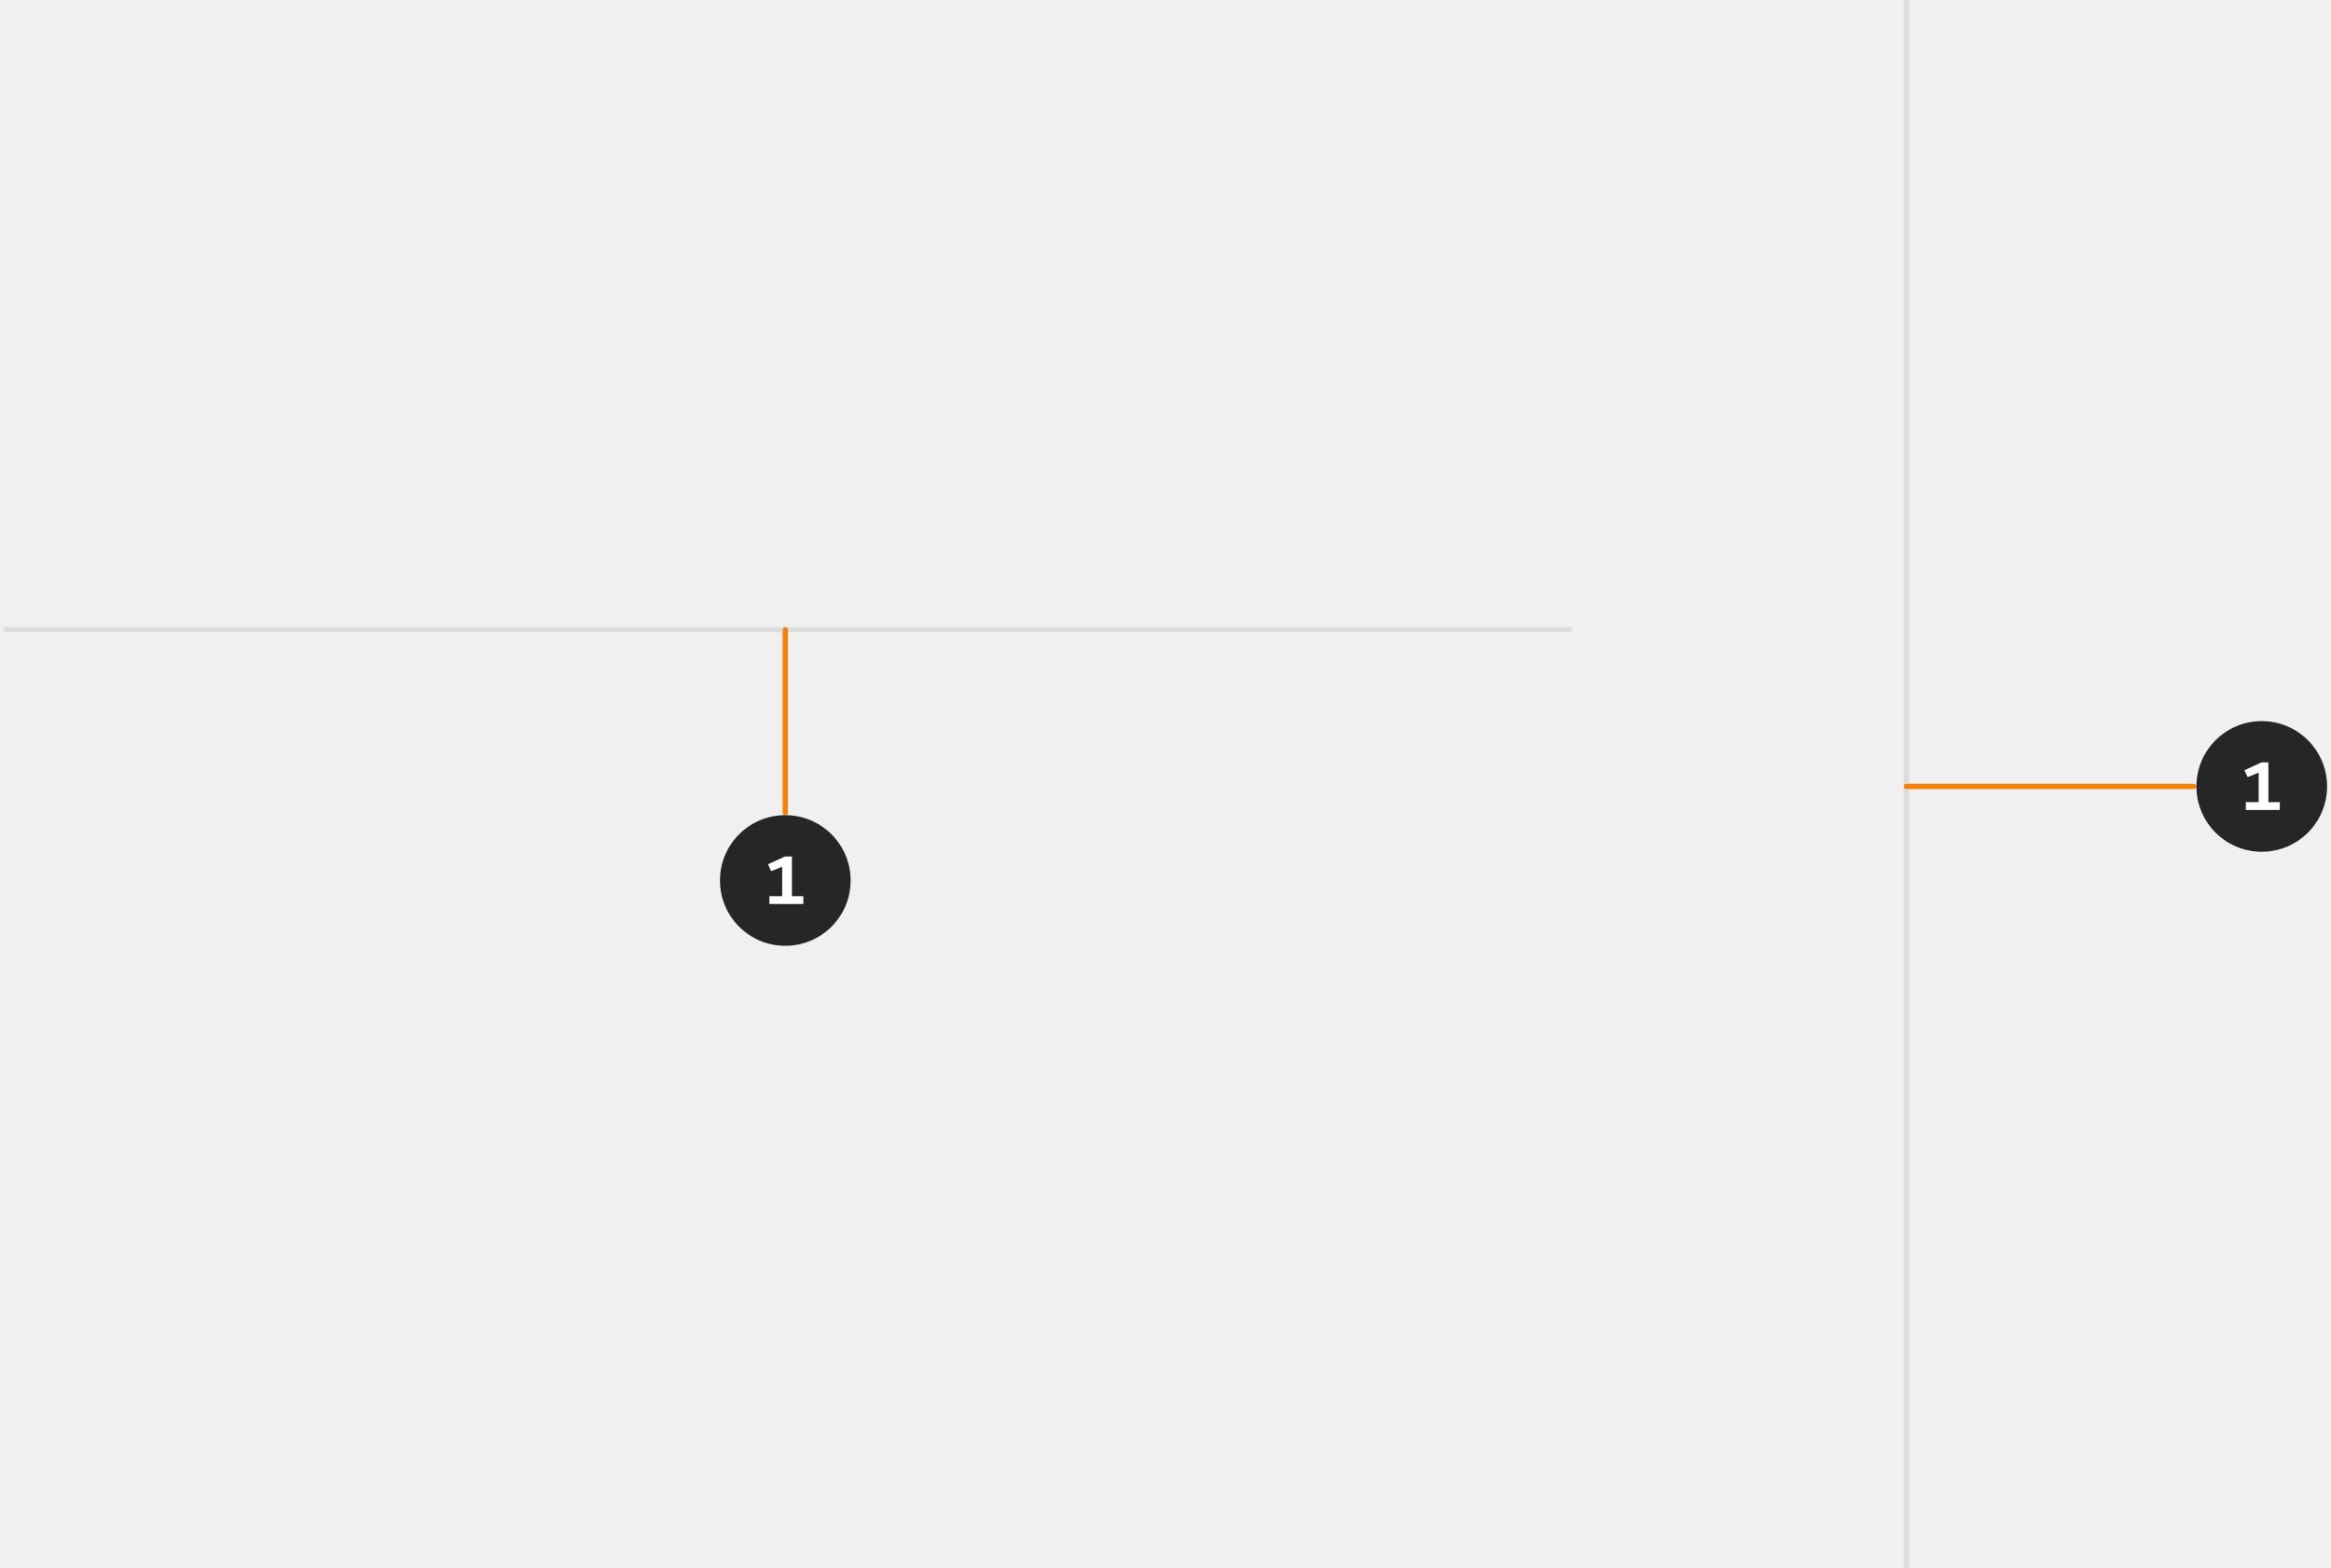
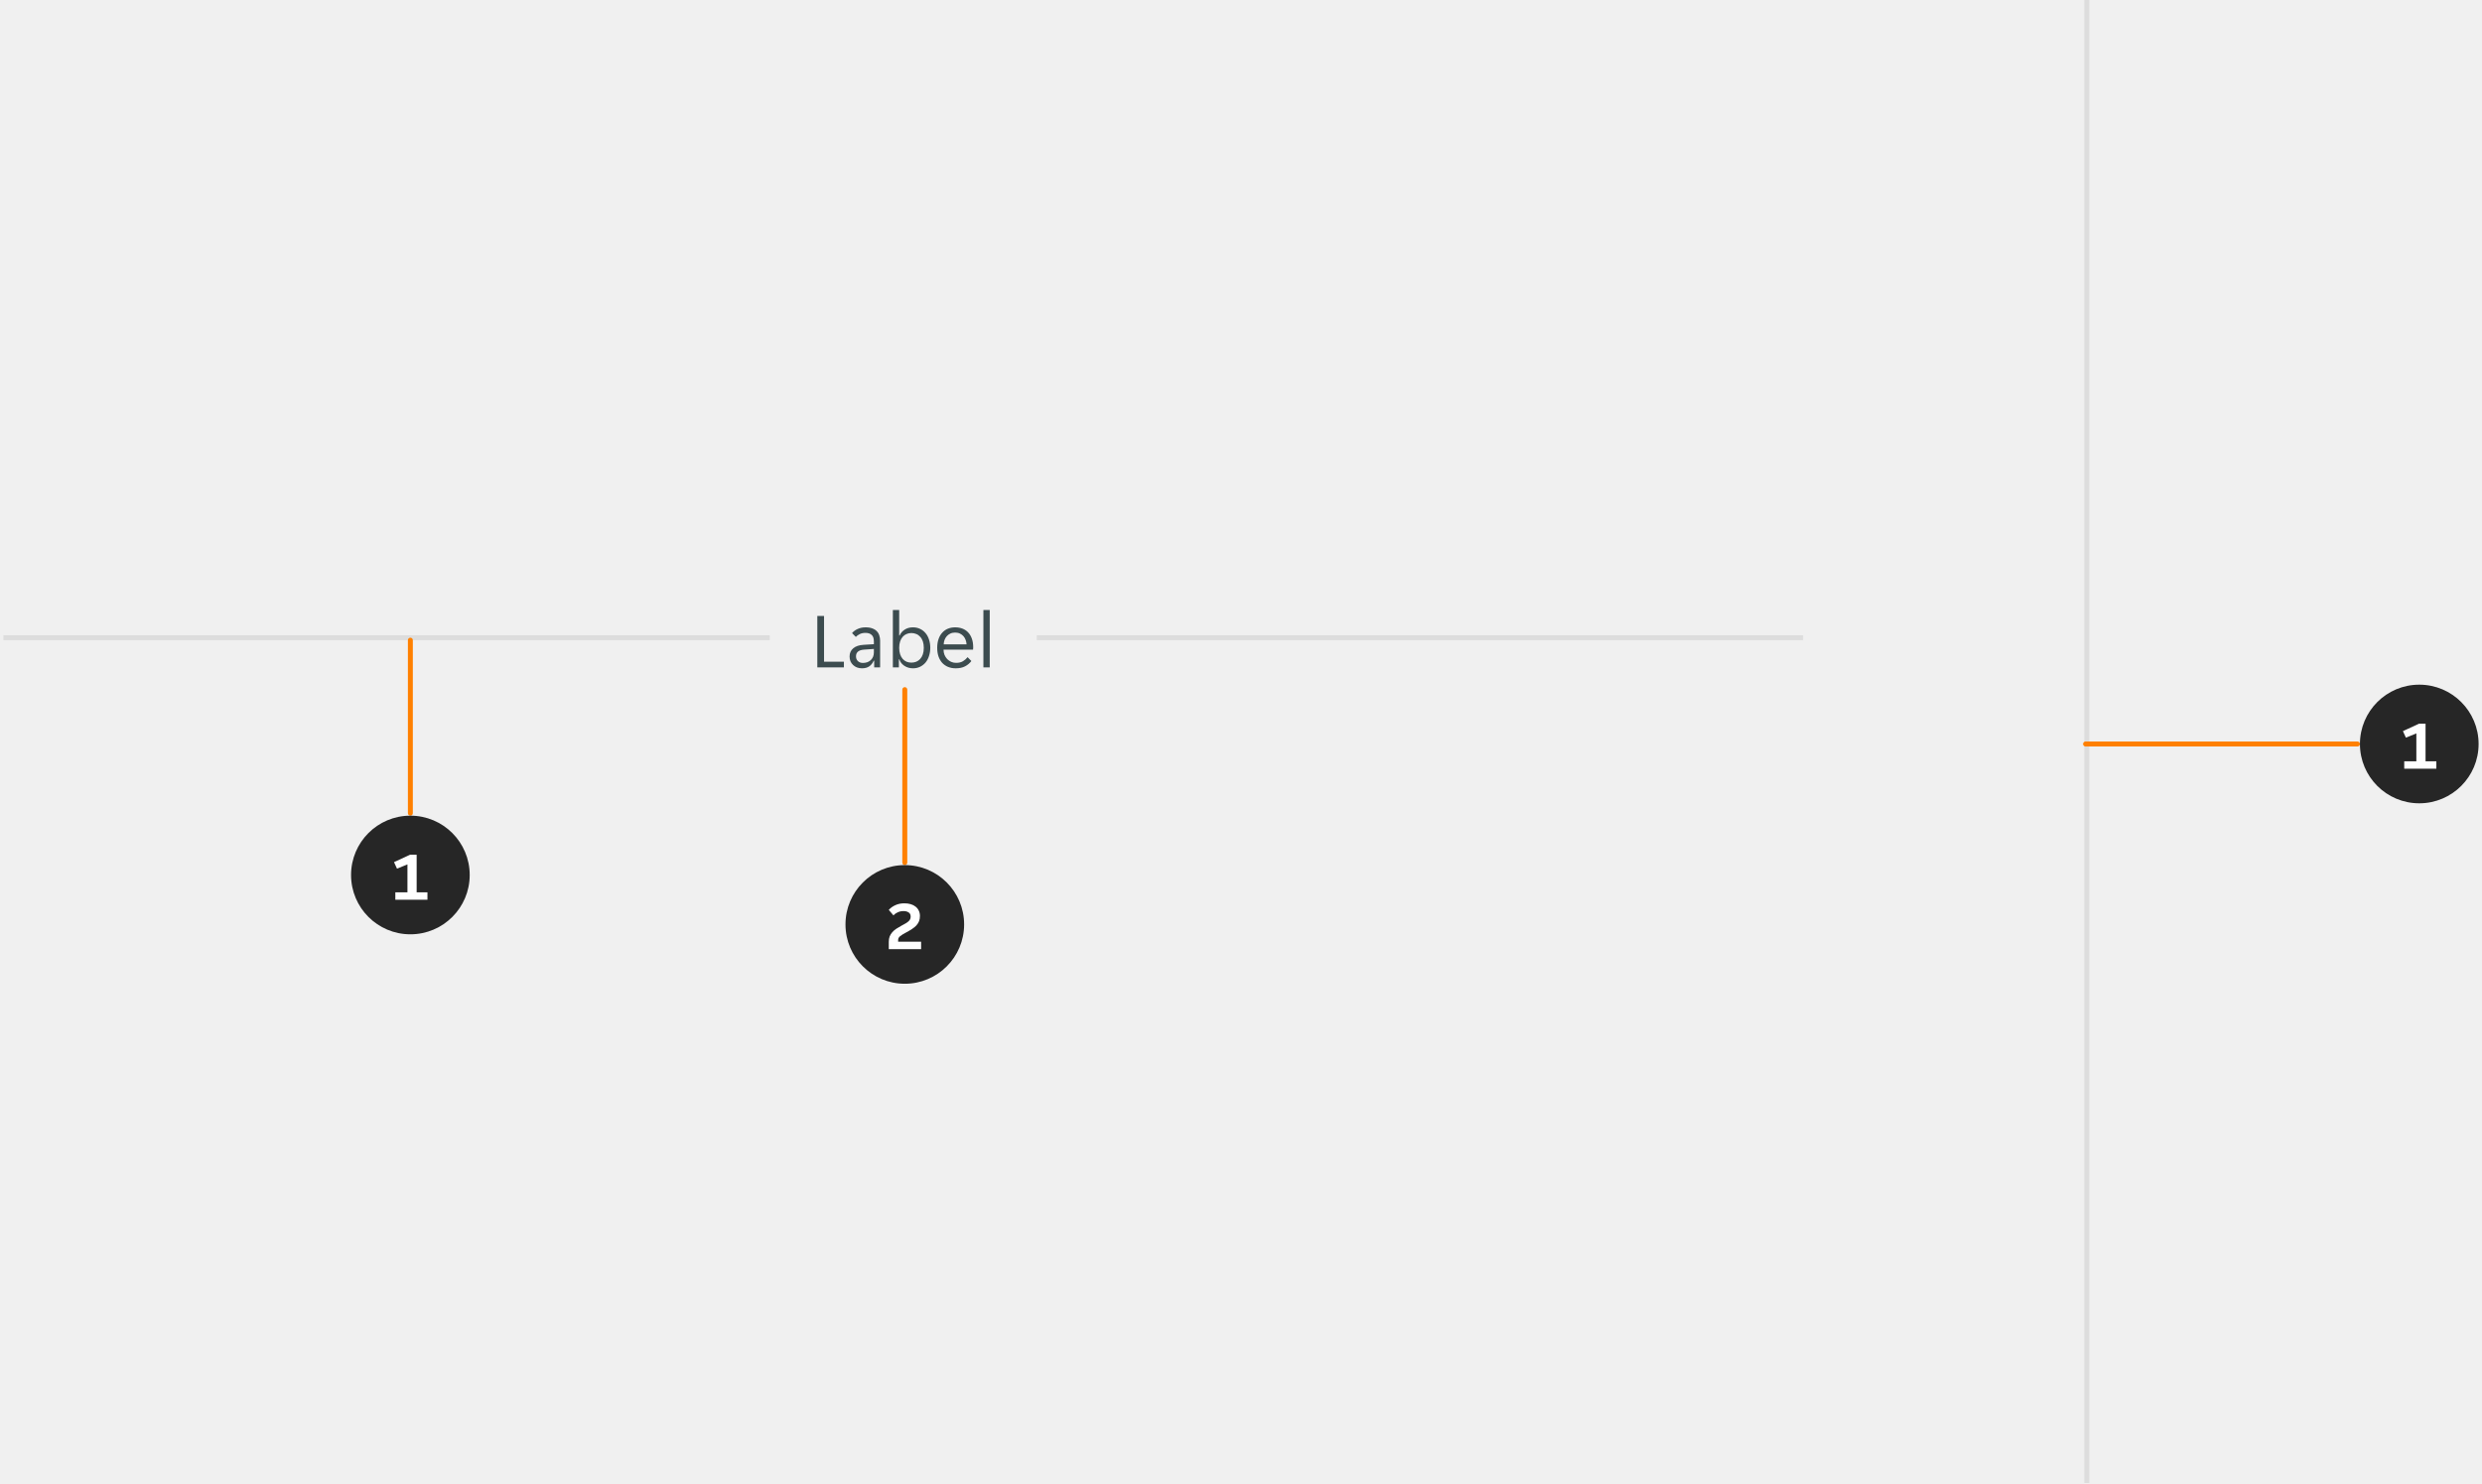
- <svg xmlns="http://www.w3.org/2000/svg" width="446" height="300" fill="none">
-   <path fill="#000" fill-opacity=".08" d="M.75 120h300v1H.75z" />
-   <rect x="149.752" y="120" width="1" height="36" rx=".5" fill="#FF8000" />
-   <circle cx="150.254" cy="168.5" r="12.5" fill="#262626" />
-   <path d="M147.21 171.502h2.45v-5.642l-2.114.854-.602-1.316 3.248-1.498h1.33v7.602h2.184V173h-6.496v-1.498Z" fill="#fff" />
-   <path fill="#000" fill-opacity=".08" d="M364.25 0h1v300h-1z" />
-   <rect x="364.25" y="150" width="56" height="1" rx=".5" fill="#FF8000" />
-   <circle cx="432.75" cy="150.5" r="12.5" fill="#262626" />
-   <path d="M429.71 153.502h2.45v-5.642l-2.114.854-.602-1.316 3.248-1.498h1.33v7.602h2.184V155h-6.496v-1.498Z" fill="#fff" />
+ <svg xmlns="http://www.w3.org/2000/svg" width="502" height="300" viewBox="0 0 502 300" fill="none">
+   <rect width="155" height="1" transform="translate(0.6875 128.5)" fill="black" fill-opacity="0.08" />
+   <path d="M165.308 124.6H166.668V133.848H170.684V135H165.308V124.6ZM174.331 135.192C173.968 135.192 173.632 135.133 173.323 135.016C173.024 134.899 172.763 134.733 172.539 134.52C172.315 134.307 172.139 134.056 172.011 133.768C171.893 133.469 171.835 133.144 171.835 132.792C171.835 132.109 172.08 131.56 172.571 131.144C173.061 130.728 173.76 130.493 174.667 130.44L176.747 130.312V129.752C176.747 129.144 176.597 128.707 176.299 128.44C176.011 128.163 175.595 128.024 175.051 128.024C174.592 128.024 174.197 128.109 173.867 128.28C173.536 128.451 173.28 128.637 173.099 128.84L172.331 128.072C172.608 127.731 172.981 127.453 173.451 127.24C173.931 127.016 174.475 126.904 175.083 126.904C175.627 126.904 176.085 126.979 176.459 127.128C176.832 127.267 177.131 127.459 177.355 127.704C177.589 127.949 177.755 128.237 177.851 128.568C177.957 128.899 178.011 129.251 178.011 129.624V135H176.811V133.656H176.715C176.501 134.136 176.203 134.515 175.819 134.792C175.435 135.059 174.939 135.192 174.331 135.192ZM174.523 134.104C175.184 134.104 175.717 133.912 176.123 133.528C176.539 133.133 176.747 132.611 176.747 131.96V131.272L174.731 131.416C173.664 131.501 173.131 131.949 173.131 132.76C173.131 133.165 173.259 133.491 173.515 133.736C173.781 133.981 174.117 134.104 174.523 134.104ZM184.651 135.192C184.331 135.192 184.021 135.149 183.723 135.064C183.435 134.979 183.168 134.856 182.923 134.696C182.688 134.536 182.48 134.349 182.299 134.136C182.128 133.912 181.995 133.661 181.899 133.384H181.803V135H180.587V123.4H181.867V128.552H181.963C182.165 128.072 182.501 127.677 182.971 127.368C183.44 127.059 184 126.904 184.651 126.904C185.173 126.904 185.648 127.005 186.075 127.208C186.512 127.411 186.885 127.699 187.195 128.072C187.504 128.435 187.739 128.872 187.899 129.384C188.069 129.885 188.155 130.435 188.155 131.032C188.155 131.629 188.069 132.184 187.899 132.696C187.739 133.208 187.504 133.651 187.195 134.024C186.885 134.387 186.512 134.675 186.075 134.888C185.648 135.091 185.173 135.192 184.651 135.192ZM184.331 134.04C184.683 134.04 185.008 133.981 185.307 133.864C185.616 133.736 185.883 133.549 186.107 133.304C186.341 133.048 186.523 132.733 186.651 132.36C186.779 131.987 186.843 131.549 186.843 131.048C186.843 130.547 186.779 130.109 186.651 129.736C186.523 129.363 186.341 129.053 186.107 128.808C185.883 128.552 185.616 128.365 185.307 128.248C185.008 128.12 184.683 128.056 184.331 128.056C183.989 128.056 183.669 128.12 183.371 128.248C183.072 128.365 182.811 128.552 182.587 128.808C182.363 129.053 182.187 129.363 182.059 129.736C181.931 130.109 181.867 130.547 181.867 131.048C181.867 131.549 181.931 131.987 182.059 132.36C182.187 132.733 182.363 133.048 182.587 133.304C182.811 133.549 183.072 133.736 183.371 133.864C183.669 133.981 183.989 134.04 184.331 134.04ZM193.3 135.192C192.734 135.192 192.217 135.096 191.748 134.904C191.289 134.712 190.894 134.44 190.564 134.088C190.244 133.725 189.993 133.288 189.812 132.776C189.641 132.264 189.556 131.688 189.556 131.048C189.556 130.376 189.646 129.784 189.828 129.272C190.009 128.749 190.26 128.317 190.58 127.976C190.9 127.624 191.278 127.357 191.716 127.176C192.164 126.995 192.654 126.904 193.188 126.904C193.721 126.904 194.212 126.989 194.66 127.16C195.108 127.331 195.492 127.587 195.812 127.928C196.132 128.259 196.382 128.68 196.564 129.192C196.745 129.693 196.836 130.28 196.836 130.952C196.836 131.037 196.83 131.123 196.82 131.208C196.82 131.293 196.814 131.363 196.804 131.416H190.836C190.836 131.789 190.9 132.141 191.028 132.472C191.166 132.792 191.348 133.075 191.572 133.32C191.806 133.555 192.073 133.741 192.372 133.88C192.681 134.019 193.012 134.088 193.364 134.088C193.94 134.088 194.409 133.976 194.772 133.752C195.145 133.528 195.454 133.256 195.7 132.936L196.468 133.72C196.126 134.168 195.7 134.525 195.188 134.792C194.686 135.059 194.057 135.192 193.3 135.192ZM193.188 127.96C192.814 127.96 192.484 128.029 192.196 128.168C191.908 128.307 191.668 128.488 191.476 128.712C191.284 128.936 191.134 129.192 191.028 129.48C190.932 129.768 190.878 130.056 190.868 130.344H195.492C195.481 130.056 195.422 129.768 195.316 129.48C195.22 129.192 195.076 128.936 194.884 128.712C194.692 128.488 194.452 128.307 194.164 128.168C193.886 128.029 193.561 127.96 193.188 127.96ZM198.899 123.4H200.179V135H198.899V123.4Z" fill="#3C4C4F" />
+   <rect width="155" height="1" transform="translate(209.688 128.5)" fill="black" fill-opacity="0.08" />
+   <rect x="82.5" y="129" width="1" height="36" rx="0.5" fill="#FF8000" />
+   <ellipse cx="83.002" cy="177" rx="11.998" ry="12" fill="#262626" />
+   <path d="M79.958 180.502H82.408V174.86L80.294 175.714L79.692 174.398L82.94 172.9H84.27V180.502H86.454V182H79.958V180.502Z" fill="white" />
+   <rect x="182.5" y="139" width="1" height="36" rx="0.5" fill="#FF8000" />
+   <ellipse cx="183.002" cy="187" rx="11.998" ry="12" fill="#262626" />
+   <path d="M179.762 190.53C179.762 190.11 179.822 189.741 179.944 189.424C180.074 189.107 180.252 188.822 180.476 188.57C180.7 188.318 180.966 188.089 181.274 187.884C181.582 187.679 181.918 187.478 182.282 187.282C182.646 187.086 182.949 186.918 183.192 186.778C183.444 186.629 183.64 186.484 183.78 186.344C183.929 186.204 184.032 186.064 184.088 185.924C184.153 185.775 184.186 185.602 184.186 185.406C184.186 185.023 184.046 184.743 183.766 184.566C183.486 184.389 183.15 184.3 182.758 184.3C182.338 184.3 181.95 184.379 181.596 184.538C181.25 184.687 180.952 184.897 180.7 185.168L179.762 184.062C180.107 183.67 180.546 183.353 181.078 183.11C181.61 182.858 182.221 182.732 182.912 182.732C183.378 182.732 183.803 182.788 184.186 182.9C184.578 183.012 184.909 183.18 185.18 183.404C185.46 183.619 185.674 183.885 185.824 184.202C185.982 184.519 186.062 184.883 186.062 185.294C186.062 185.695 186.001 186.05 185.88 186.358C185.758 186.657 185.581 186.937 185.348 187.198C185.114 187.45 184.825 187.688 184.48 187.912C184.144 188.136 183.756 188.365 183.318 188.598C183.019 188.766 182.762 188.911 182.548 189.032C182.342 189.153 182.17 189.275 182.03 189.396C181.899 189.517 181.801 189.639 181.736 189.76C181.68 189.881 181.652 190.026 181.652 190.194V190.488H186.3V192H179.762V190.53Z" fill="white" />
+   <rect width="1" height="300" transform="translate(421.562)" fill="black" fill-opacity="0.08" />
+   <rect x="421.312" y="150" width="56" height="1" rx="0.5" fill="#FF8000" />
+   <circle cx="489.312" cy="150.5" r="12" fill="#262626" />
+   <path d="M486.272 154.002H488.722V148.36L486.608 149.214L486.006 147.898L489.254 146.4H490.584V154.002H492.768V155.5H486.272V154.002Z" fill="white" />
</svg>
